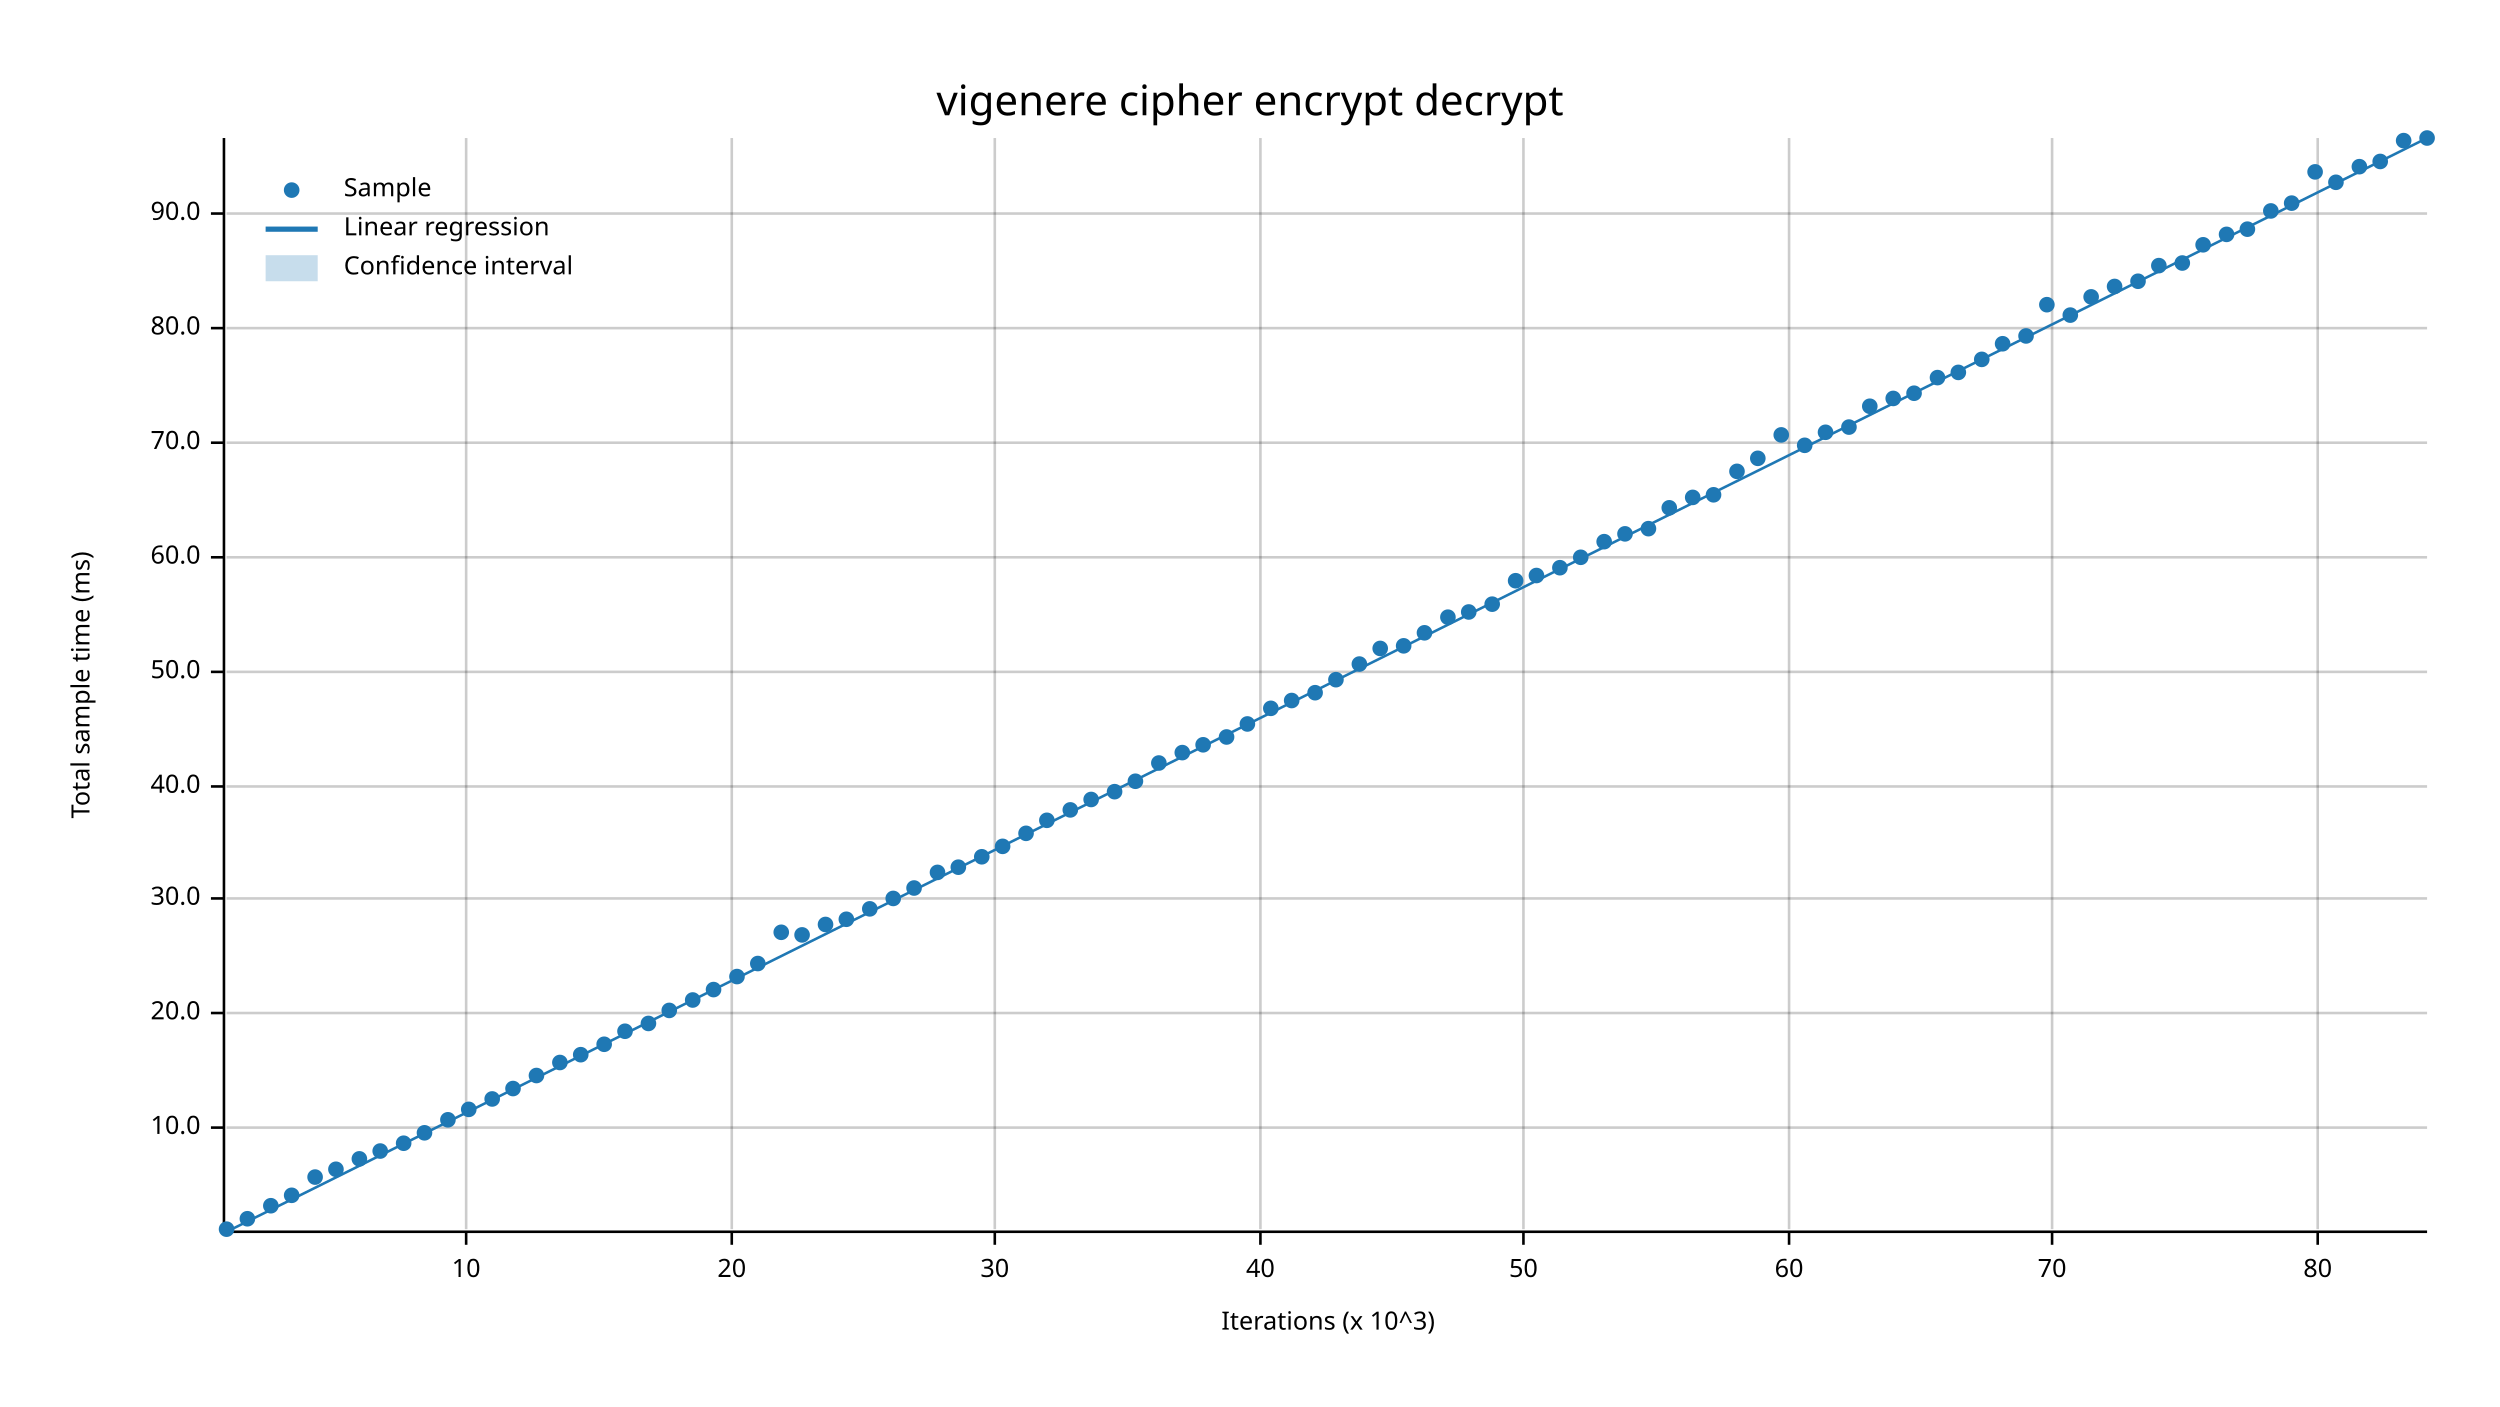
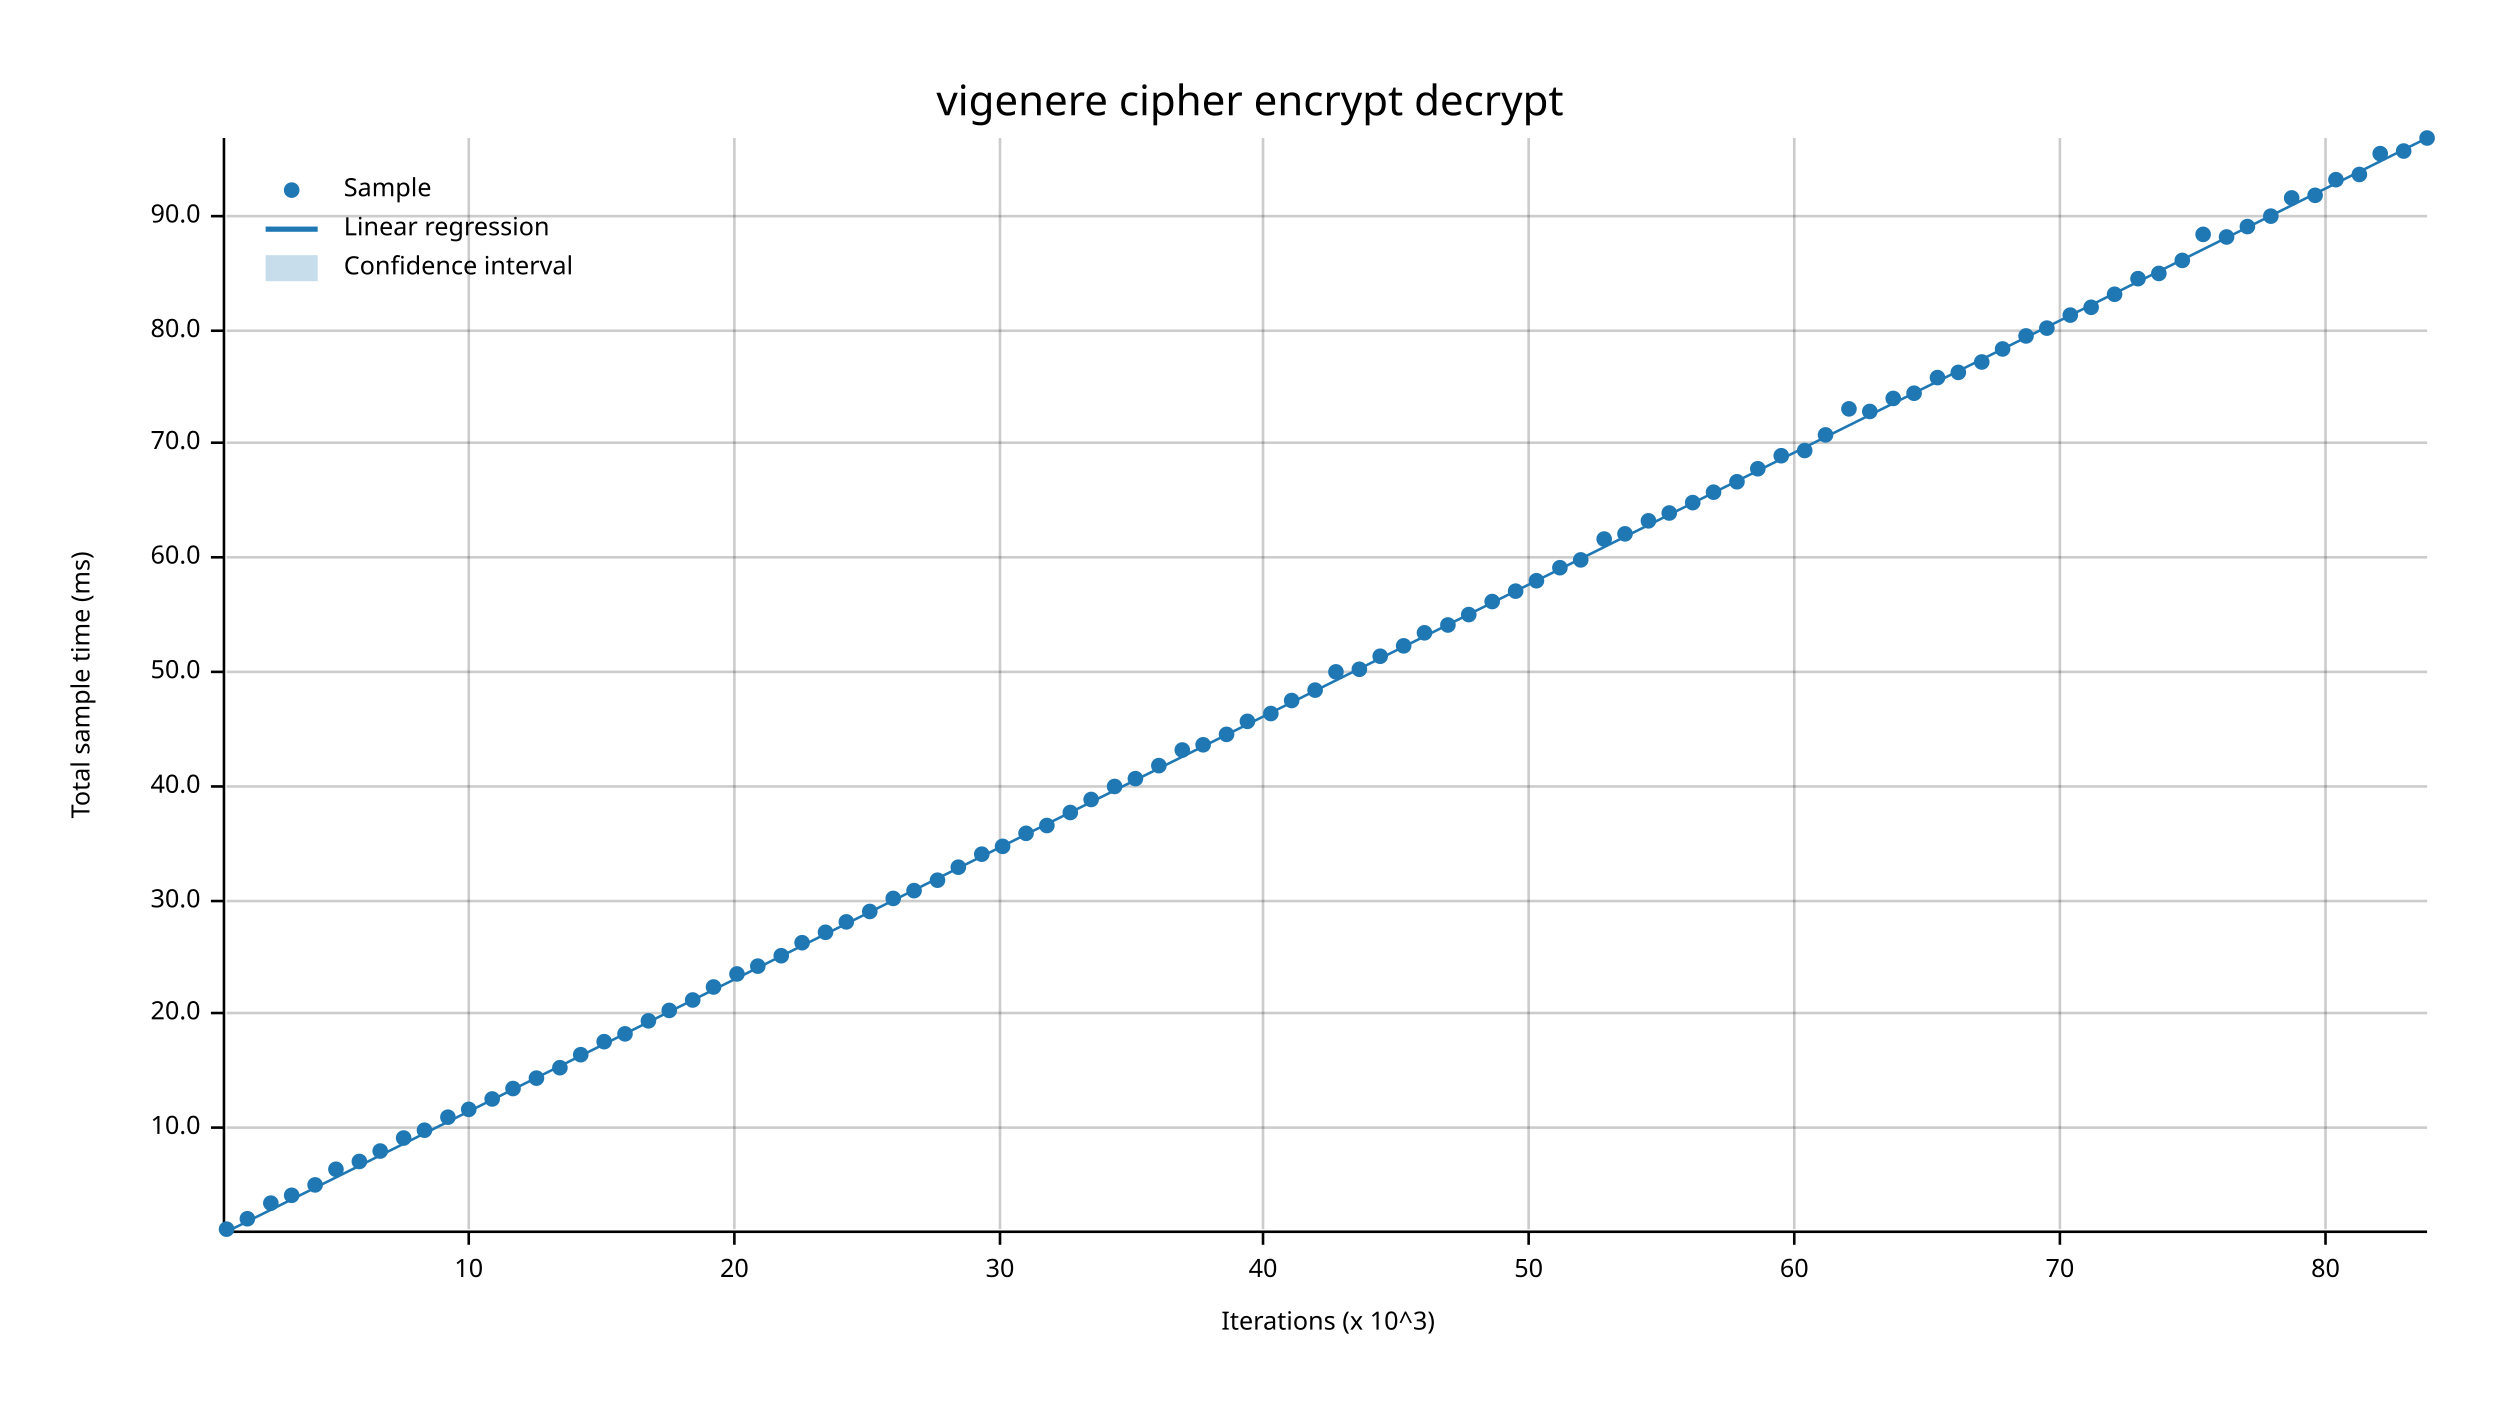
<svg xmlns="http://www.w3.org/2000/svg" width="960" height="540" viewBox="0 0 960 540">
  <text x="480" y="32" dy="0.76em" text-anchor="middle" font-family="sans-serif" font-size="16.129" opacity="1" fill="#000000">
vigenere cipher encrypt decrypt
</text>
  <text x="27" y="263" dy="0.76em" text-anchor="middle" font-family="sans-serif" font-size="9.677" opacity="1" fill="#000000" transform="rotate(270, 27, 263)">
Total sample time (ms)
</text>
  <text x="510" y="513" dy="-0.5ex" text-anchor="middle" font-family="sans-serif" font-size="9.677" opacity="1" fill="#000000">
Iterations (x 10^3)
</text>
-   <line opacity="0.2" stroke="#000000" stroke-width="1" x1="179" y1="472" x2="179" y2="53" />
-   <line opacity="0.2" stroke="#000000" stroke-width="1" x1="281" y1="472" x2="281" y2="53" />
-   <line opacity="0.2" stroke="#000000" stroke-width="1" x1="382" y1="472" x2="382" y2="53" />
-   <line opacity="0.2" stroke="#000000" stroke-width="1" x1="484" y1="472" x2="484" y2="53" />
-   <line opacity="0.2" stroke="#000000" stroke-width="1" x1="585" y1="472" x2="585" y2="53" />
-   <line opacity="0.2" stroke="#000000" stroke-width="1" x1="687" y1="472" x2="687" y2="53" />
-   <line opacity="0.2" stroke="#000000" stroke-width="1" x1="788" y1="472" x2="788" y2="53" />
-   <line opacity="0.2" stroke="#000000" stroke-width="1" x1="890" y1="472" x2="890" y2="53" />
+   <line opacity="0.2" stroke="#000000" stroke-width="1" x1="180" y1="472" x2="180" y2="53" />
+   <line opacity="0.2" stroke="#000000" stroke-width="1" x1="282" y1="472" x2="282" y2="53" />
+   <line opacity="0.2" stroke="#000000" stroke-width="1" x1="384" y1="472" x2="384" y2="53" />
+   <line opacity="0.2" stroke="#000000" stroke-width="1" x1="485" y1="472" x2="485" y2="53" />
+   <line opacity="0.2" stroke="#000000" stroke-width="1" x1="587" y1="472" x2="587" y2="53" />
+   <line opacity="0.2" stroke="#000000" stroke-width="1" x1="689" y1="472" x2="689" y2="53" />
+   <line opacity="0.2" stroke="#000000" stroke-width="1" x1="791" y1="472" x2="791" y2="53" />
+   <line opacity="0.2" stroke="#000000" stroke-width="1" x1="893" y1="472" x2="893" y2="53" />
  <line opacity="0.2" stroke="#000000" stroke-width="1" x1="87" y1="433" x2="932" y2="433" />
  <line opacity="0.2" stroke="#000000" stroke-width="1" x1="87" y1="389" x2="932" y2="389" />
-   <line opacity="0.2" stroke="#000000" stroke-width="1" x1="87" y1="345" x2="932" y2="345" />
+   <line opacity="0.2" stroke="#000000" stroke-width="1" x1="87" y1="346" x2="932" y2="346" />
  <line opacity="0.2" stroke="#000000" stroke-width="1" x1="87" y1="302" x2="932" y2="302" />
  <line opacity="0.2" stroke="#000000" stroke-width="1" x1="87" y1="258" x2="932" y2="258" />
  <line opacity="0.2" stroke="#000000" stroke-width="1" x1="87" y1="214" x2="932" y2="214" />
  <line opacity="0.2" stroke="#000000" stroke-width="1" x1="87" y1="170" x2="932" y2="170" />
-   <line opacity="0.2" stroke="#000000" stroke-width="1" x1="87" y1="126" x2="932" y2="126" />
-   <line opacity="0.2" stroke="#000000" stroke-width="1" x1="87" y1="82" x2="932" y2="82" />
+   <line opacity="0.2" stroke="#000000" stroke-width="1" x1="87" y1="127" x2="932" y2="127" />
+   <line opacity="0.2" stroke="#000000" stroke-width="1" x1="87" y1="83" x2="932" y2="83" />
  <polyline fill="none" opacity="1" stroke="#000000" stroke-width="1" points="86,53 86,472 " />
  <text x="77" y="433" dy="0.5ex" text-anchor="end" font-family="sans-serif" font-size="9.677" opacity="1" fill="#000000">
10.0
</text>
  <polyline fill="none" opacity="1" stroke="#000000" stroke-width="1" points="81,433 86,433 " />
  <text x="77" y="389" dy="0.5ex" text-anchor="end" font-family="sans-serif" font-size="9.677" opacity="1" fill="#000000">
20.0
</text>
  <polyline fill="none" opacity="1" stroke="#000000" stroke-width="1" points="81,389 86,389 " />
-   <text x="77" y="345" dy="0.5ex" text-anchor="end" font-family="sans-serif" font-size="9.677" opacity="1" fill="#000000">
+   <text x="77" y="346" dy="0.5ex" text-anchor="end" font-family="sans-serif" font-size="9.677" opacity="1" fill="#000000">
30.0
</text>
-   <polyline fill="none" opacity="1" stroke="#000000" stroke-width="1" points="81,345 86,345 " />
+   <polyline fill="none" opacity="1" stroke="#000000" stroke-width="1" points="81,346 86,346 " />
  <text x="77" y="302" dy="0.5ex" text-anchor="end" font-family="sans-serif" font-size="9.677" opacity="1" fill="#000000">
40.0
</text>
  <polyline fill="none" opacity="1" stroke="#000000" stroke-width="1" points="81,302 86,302 " />
  <text x="77" y="258" dy="0.5ex" text-anchor="end" font-family="sans-serif" font-size="9.677" opacity="1" fill="#000000">
50.0
</text>
  <polyline fill="none" opacity="1" stroke="#000000" stroke-width="1" points="81,258 86,258 " />
  <text x="77" y="214" dy="0.5ex" text-anchor="end" font-family="sans-serif" font-size="9.677" opacity="1" fill="#000000">
60.0
</text>
  <polyline fill="none" opacity="1" stroke="#000000" stroke-width="1" points="81,214 86,214 " />
  <text x="77" y="170" dy="0.5ex" text-anchor="end" font-family="sans-serif" font-size="9.677" opacity="1" fill="#000000">
70.0
</text>
  <polyline fill="none" opacity="1" stroke="#000000" stroke-width="1" points="81,170 86,170 " />
-   <text x="77" y="126" dy="0.5ex" text-anchor="end" font-family="sans-serif" font-size="9.677" opacity="1" fill="#000000">
+   <text x="77" y="127" dy="0.5ex" text-anchor="end" font-family="sans-serif" font-size="9.677" opacity="1" fill="#000000">
80.0
</text>
-   <polyline fill="none" opacity="1" stroke="#000000" stroke-width="1" points="81,126 86,126 " />
-   <text x="77" y="82" dy="0.5ex" text-anchor="end" font-family="sans-serif" font-size="9.677" opacity="1" fill="#000000">
+   <polyline fill="none" opacity="1" stroke="#000000" stroke-width="1" points="81,127 86,127 " />
+   <text x="77" y="83" dy="0.5ex" text-anchor="end" font-family="sans-serif" font-size="9.677" opacity="1" fill="#000000">
90.0
</text>
-   <polyline fill="none" opacity="1" stroke="#000000" stroke-width="1" points="81,82 86,82 " />
+   <polyline fill="none" opacity="1" stroke="#000000" stroke-width="1" points="81,83 86,83 " />
  <polyline fill="none" opacity="1" stroke="#000000" stroke-width="1" points="87,473 932,473 " />
-   <text x="179" y="483" dy="0.76em" text-anchor="middle" font-family="sans-serif" font-size="9.677" opacity="1" fill="#000000">
+   <text x="180" y="483" dy="0.76em" text-anchor="middle" font-family="sans-serif" font-size="9.677" opacity="1" fill="#000000">
10
</text>
-   <polyline fill="none" opacity="1" stroke="#000000" stroke-width="1" points="179,473 179,478 " />
-   <text x="281" y="483" dy="0.76em" text-anchor="middle" font-family="sans-serif" font-size="9.677" opacity="1" fill="#000000">
+   <polyline fill="none" opacity="1" stroke="#000000" stroke-width="1" points="180,473 180,478 " />
+   <text x="282" y="483" dy="0.76em" text-anchor="middle" font-family="sans-serif" font-size="9.677" opacity="1" fill="#000000">
20
</text>
-   <polyline fill="none" opacity="1" stroke="#000000" stroke-width="1" points="281,473 281,478 " />
-   <text x="382" y="483" dy="0.76em" text-anchor="middle" font-family="sans-serif" font-size="9.677" opacity="1" fill="#000000">
+   <polyline fill="none" opacity="1" stroke="#000000" stroke-width="1" points="282,473 282,478 " />
+   <text x="384" y="483" dy="0.76em" text-anchor="middle" font-family="sans-serif" font-size="9.677" opacity="1" fill="#000000">
30
</text>
-   <polyline fill="none" opacity="1" stroke="#000000" stroke-width="1" points="382,473 382,478 " />
-   <text x="484" y="483" dy="0.76em" text-anchor="middle" font-family="sans-serif" font-size="9.677" opacity="1" fill="#000000">
+   <polyline fill="none" opacity="1" stroke="#000000" stroke-width="1" points="384,473 384,478 " />
+   <text x="485" y="483" dy="0.76em" text-anchor="middle" font-family="sans-serif" font-size="9.677" opacity="1" fill="#000000">
40
</text>
-   <polyline fill="none" opacity="1" stroke="#000000" stroke-width="1" points="484,473 484,478 " />
-   <text x="585" y="483" dy="0.76em" text-anchor="middle" font-family="sans-serif" font-size="9.677" opacity="1" fill="#000000">
+   <polyline fill="none" opacity="1" stroke="#000000" stroke-width="1" points="485,473 485,478 " />
+   <text x="587" y="483" dy="0.76em" text-anchor="middle" font-family="sans-serif" font-size="9.677" opacity="1" fill="#000000">
50
</text>
-   <polyline fill="none" opacity="1" stroke="#000000" stroke-width="1" points="585,473 585,478 " />
-   <text x="687" y="483" dy="0.76em" text-anchor="middle" font-family="sans-serif" font-size="9.677" opacity="1" fill="#000000">
+   <polyline fill="none" opacity="1" stroke="#000000" stroke-width="1" points="587,473 587,478 " />
+   <text x="689" y="483" dy="0.76em" text-anchor="middle" font-family="sans-serif" font-size="9.677" opacity="1" fill="#000000">
60
</text>
-   <polyline fill="none" opacity="1" stroke="#000000" stroke-width="1" points="687,473 687,478 " />
-   <text x="788" y="483" dy="0.76em" text-anchor="middle" font-family="sans-serif" font-size="9.677" opacity="1" fill="#000000">
+   <polyline fill="none" opacity="1" stroke="#000000" stroke-width="1" points="689,473 689,478 " />
+   <text x="791" y="483" dy="0.76em" text-anchor="middle" font-family="sans-serif" font-size="9.677" opacity="1" fill="#000000">
70
</text>
-   <polyline fill="none" opacity="1" stroke="#000000" stroke-width="1" points="788,473 788,478 " />
-   <text x="890" y="483" dy="0.76em" text-anchor="middle" font-family="sans-serif" font-size="9.677" opacity="1" fill="#000000">
+   <polyline fill="none" opacity="1" stroke="#000000" stroke-width="1" points="791,473 791,478 " />
+   <text x="893" y="483" dy="0.76em" text-anchor="middle" font-family="sans-serif" font-size="9.677" opacity="1" fill="#000000">
80
</text>
-   <polyline fill="none" opacity="1" stroke="#000000" stroke-width="1" points="890,473 890,478 " />
+   <polyline fill="none" opacity="1" stroke="#000000" stroke-width="1" points="893,473 893,478 " />
  <circle cx="87" cy="472" r="3" opacity="1" fill="#1F78B4" stroke="none" stroke-width="1" />
  <circle cx="95" cy="468" r="3" opacity="1" fill="#1F78B4" stroke="none" stroke-width="1" />
-   <circle cx="104" cy="463" r="3" opacity="1" fill="#1F78B4" stroke="none" stroke-width="1" />
+   <circle cx="104" cy="462" r="3" opacity="1" fill="#1F78B4" stroke="none" stroke-width="1" />
  <circle cx="112" cy="459" r="3" opacity="1" fill="#1F78B4" stroke="none" stroke-width="1" />
-   <circle cx="121" cy="452" r="3" opacity="1" fill="#1F78B4" stroke="none" stroke-width="1" />
+   <circle cx="121" cy="455" r="3" opacity="1" fill="#1F78B4" stroke="none" stroke-width="1" />
  <circle cx="129" cy="449" r="3" opacity="1" fill="#1F78B4" stroke="none" stroke-width="1" />
-   <circle cx="138" cy="445" r="3" opacity="1" fill="#1F78B4" stroke="none" stroke-width="1" />
+   <circle cx="138" cy="446" r="3" opacity="1" fill="#1F78B4" stroke="none" stroke-width="1" />
  <circle cx="146" cy="442" r="3" opacity="1" fill="#1F78B4" stroke="none" stroke-width="1" />
-   <circle cx="155" cy="439" r="3" opacity="1" fill="#1F78B4" stroke="none" stroke-width="1" />
-   <circle cx="163" cy="435" r="3" opacity="1" fill="#1F78B4" stroke="none" stroke-width="1" />
-   <circle cx="172" cy="430" r="3" opacity="1" fill="#1F78B4" stroke="none" stroke-width="1" />
+   <circle cx="155" cy="437" r="3" opacity="1" fill="#1F78B4" stroke="none" stroke-width="1" />
+   <circle cx="163" cy="434" r="3" opacity="1" fill="#1F78B4" stroke="none" stroke-width="1" />
+   <circle cx="172" cy="429" r="3" opacity="1" fill="#1F78B4" stroke="none" stroke-width="1" />
  <circle cx="180" cy="426" r="3" opacity="1" fill="#1F78B4" stroke="none" stroke-width="1" />
  <circle cx="189" cy="422" r="3" opacity="1" fill="#1F78B4" stroke="none" stroke-width="1" />
  <circle cx="197" cy="418" r="3" opacity="1" fill="#1F78B4" stroke="none" stroke-width="1" />
-   <circle cx="206" cy="413" r="3" opacity="1" fill="#1F78B4" stroke="none" stroke-width="1" />
-   <circle cx="215" cy="408" r="3" opacity="1" fill="#1F78B4" stroke="none" stroke-width="1" />
+   <circle cx="206" cy="414" r="3" opacity="1" fill="#1F78B4" stroke="none" stroke-width="1" />
+   <circle cx="215" cy="410" r="3" opacity="1" fill="#1F78B4" stroke="none" stroke-width="1" />
  <circle cx="223" cy="405" r="3" opacity="1" fill="#1F78B4" stroke="none" stroke-width="1" />
-   <circle cx="232" cy="401" r="3" opacity="1" fill="#1F78B4" stroke="none" stroke-width="1" />
-   <circle cx="240" cy="396" r="3" opacity="1" fill="#1F78B4" stroke="none" stroke-width="1" />
-   <circle cx="249" cy="393" r="3" opacity="1" fill="#1F78B4" stroke="none" stroke-width="1" />
+   <circle cx="232" cy="400" r="3" opacity="1" fill="#1F78B4" stroke="none" stroke-width="1" />
+   <circle cx="240" cy="397" r="3" opacity="1" fill="#1F78B4" stroke="none" stroke-width="1" />
+   <circle cx="249" cy="392" r="3" opacity="1" fill="#1F78B4" stroke="none" stroke-width="1" />
  <circle cx="257" cy="388" r="3" opacity="1" fill="#1F78B4" stroke="none" stroke-width="1" />
  <circle cx="266" cy="384" r="3" opacity="1" fill="#1F78B4" stroke="none" stroke-width="1" />
-   <circle cx="274" cy="380" r="3" opacity="1" fill="#1F78B4" stroke="none" stroke-width="1" />
-   <circle cx="283" cy="375" r="3" opacity="1" fill="#1F78B4" stroke="none" stroke-width="1" />
-   <circle cx="291" cy="370" r="3" opacity="1" fill="#1F78B4" stroke="none" stroke-width="1" />
-   <circle cx="300" cy="358" r="3" opacity="1" fill="#1F78B4" stroke="none" stroke-width="1" />
-   <circle cx="308" cy="359" r="3" opacity="1" fill="#1F78B4" stroke="none" stroke-width="1" />
-   <circle cx="317" cy="355" r="3" opacity="1" fill="#1F78B4" stroke="none" stroke-width="1" />
-   <circle cx="325" cy="353" r="3" opacity="1" fill="#1F78B4" stroke="none" stroke-width="1" />
-   <circle cx="334" cy="349" r="3" opacity="1" fill="#1F78B4" stroke="none" stroke-width="1" />
+   <circle cx="274" cy="379" r="3" opacity="1" fill="#1F78B4" stroke="none" stroke-width="1" />
+   <circle cx="283" cy="374" r="3" opacity="1" fill="#1F78B4" stroke="none" stroke-width="1" />
+   <circle cx="291" cy="371" r="3" opacity="1" fill="#1F78B4" stroke="none" stroke-width="1" />
+   <circle cx="300" cy="367" r="3" opacity="1" fill="#1F78B4" stroke="none" stroke-width="1" />
+   <circle cx="308" cy="362" r="3" opacity="1" fill="#1F78B4" stroke="none" stroke-width="1" />
+   <circle cx="317" cy="358" r="3" opacity="1" fill="#1F78B4" stroke="none" stroke-width="1" />
+   <circle cx="325" cy="354" r="3" opacity="1" fill="#1F78B4" stroke="none" stroke-width="1" />
+   <circle cx="334" cy="350" r="3" opacity="1" fill="#1F78B4" stroke="none" stroke-width="1" />
  <circle cx="343" cy="345" r="3" opacity="1" fill="#1F78B4" stroke="none" stroke-width="1" />
-   <circle cx="351" cy="341" r="3" opacity="1" fill="#1F78B4" stroke="none" stroke-width="1" />
-   <circle cx="360" cy="335" r="3" opacity="1" fill="#1F78B4" stroke="none" stroke-width="1" />
+   <circle cx="351" cy="342" r="3" opacity="1" fill="#1F78B4" stroke="none" stroke-width="1" />
+   <circle cx="360" cy="338" r="3" opacity="1" fill="#1F78B4" stroke="none" stroke-width="1" />
  <circle cx="368" cy="333" r="3" opacity="1" fill="#1F78B4" stroke="none" stroke-width="1" />
-   <circle cx="377" cy="329" r="3" opacity="1" fill="#1F78B4" stroke="none" stroke-width="1" />
+   <circle cx="377" cy="328" r="3" opacity="1" fill="#1F78B4" stroke="none" stroke-width="1" />
  <circle cx="385" cy="325" r="3" opacity="1" fill="#1F78B4" stroke="none" stroke-width="1" />
  <circle cx="394" cy="320" r="3" opacity="1" fill="#1F78B4" stroke="none" stroke-width="1" />
-   <circle cx="402" cy="315" r="3" opacity="1" fill="#1F78B4" stroke="none" stroke-width="1" />
-   <circle cx="411" cy="311" r="3" opacity="1" fill="#1F78B4" stroke="none" stroke-width="1" />
+   <circle cx="402" cy="317" r="3" opacity="1" fill="#1F78B4" stroke="none" stroke-width="1" />
+   <circle cx="411" cy="312" r="3" opacity="1" fill="#1F78B4" stroke="none" stroke-width="1" />
  <circle cx="419" cy="307" r="3" opacity="1" fill="#1F78B4" stroke="none" stroke-width="1" />
-   <circle cx="428" cy="304" r="3" opacity="1" fill="#1F78B4" stroke="none" stroke-width="1" />
-   <circle cx="436" cy="300" r="3" opacity="1" fill="#1F78B4" stroke="none" stroke-width="1" />
-   <circle cx="445" cy="293" r="3" opacity="1" fill="#1F78B4" stroke="none" stroke-width="1" />
-   <circle cx="454" cy="289" r="3" opacity="1" fill="#1F78B4" stroke="none" stroke-width="1" />
+   <circle cx="428" cy="302" r="3" opacity="1" fill="#1F78B4" stroke="none" stroke-width="1" />
+   <circle cx="436" cy="299" r="3" opacity="1" fill="#1F78B4" stroke="none" stroke-width="1" />
+   <circle cx="445" cy="294" r="3" opacity="1" fill="#1F78B4" stroke="none" stroke-width="1" />
+   <circle cx="454" cy="288" r="3" opacity="1" fill="#1F78B4" stroke="none" stroke-width="1" />
  <circle cx="462" cy="286" r="3" opacity="1" fill="#1F78B4" stroke="none" stroke-width="1" />
-   <circle cx="471" cy="283" r="3" opacity="1" fill="#1F78B4" stroke="none" stroke-width="1" />
-   <circle cx="479" cy="278" r="3" opacity="1" fill="#1F78B4" stroke="none" stroke-width="1" />
-   <circle cx="488" cy="272" r="3" opacity="1" fill="#1F78B4" stroke="none" stroke-width="1" />
+   <circle cx="471" cy="282" r="3" opacity="1" fill="#1F78B4" stroke="none" stroke-width="1" />
+   <circle cx="479" cy="277" r="3" opacity="1" fill="#1F78B4" stroke="none" stroke-width="1" />
+   <circle cx="488" cy="274" r="3" opacity="1" fill="#1F78B4" stroke="none" stroke-width="1" />
  <circle cx="496" cy="269" r="3" opacity="1" fill="#1F78B4" stroke="none" stroke-width="1" />
-   <circle cx="505" cy="266" r="3" opacity="1" fill="#1F78B4" stroke="none" stroke-width="1" />
-   <circle cx="513" cy="261" r="3" opacity="1" fill="#1F78B4" stroke="none" stroke-width="1" />
-   <circle cx="522" cy="255" r="3" opacity="1" fill="#1F78B4" stroke="none" stroke-width="1" />
-   <circle cx="530" cy="249" r="3" opacity="1" fill="#1F78B4" stroke="none" stroke-width="1" />
+   <circle cx="505" cy="265" r="3" opacity="1" fill="#1F78B4" stroke="none" stroke-width="1" />
+   <circle cx="513" cy="258" r="3" opacity="1" fill="#1F78B4" stroke="none" stroke-width="1" />
+   <circle cx="522" cy="257" r="3" opacity="1" fill="#1F78B4" stroke="none" stroke-width="1" />
+   <circle cx="530" cy="252" r="3" opacity="1" fill="#1F78B4" stroke="none" stroke-width="1" />
  <circle cx="539" cy="248" r="3" opacity="1" fill="#1F78B4" stroke="none" stroke-width="1" />
  <circle cx="547" cy="243" r="3" opacity="1" fill="#1F78B4" stroke="none" stroke-width="1" />
-   <circle cx="556" cy="237" r="3" opacity="1" fill="#1F78B4" stroke="none" stroke-width="1" />
-   <circle cx="564" cy="235" r="3" opacity="1" fill="#1F78B4" stroke="none" stroke-width="1" />
-   <circle cx="573" cy="232" r="3" opacity="1" fill="#1F78B4" stroke="none" stroke-width="1" />
-   <circle cx="582" cy="223" r="3" opacity="1" fill="#1F78B4" stroke="none" stroke-width="1" />
-   <circle cx="590" cy="221" r="3" opacity="1" fill="#1F78B4" stroke="none" stroke-width="1" />
+   <circle cx="556" cy="240" r="3" opacity="1" fill="#1F78B4" stroke="none" stroke-width="1" />
+   <circle cx="564" cy="236" r="3" opacity="1" fill="#1F78B4" stroke="none" stroke-width="1" />
+   <circle cx="573" cy="231" r="3" opacity="1" fill="#1F78B4" stroke="none" stroke-width="1" />
+   <circle cx="582" cy="227" r="3" opacity="1" fill="#1F78B4" stroke="none" stroke-width="1" />
+   <circle cx="590" cy="223" r="3" opacity="1" fill="#1F78B4" stroke="none" stroke-width="1" />
  <circle cx="599" cy="218" r="3" opacity="1" fill="#1F78B4" stroke="none" stroke-width="1" />
-   <circle cx="607" cy="214" r="3" opacity="1" fill="#1F78B4" stroke="none" stroke-width="1" />
-   <circle cx="616" cy="208" r="3" opacity="1" fill="#1F78B4" stroke="none" stroke-width="1" />
+   <circle cx="607" cy="215" r="3" opacity="1" fill="#1F78B4" stroke="none" stroke-width="1" />
+   <circle cx="616" cy="207" r="3" opacity="1" fill="#1F78B4" stroke="none" stroke-width="1" />
  <circle cx="624" cy="205" r="3" opacity="1" fill="#1F78B4" stroke="none" stroke-width="1" />
-   <circle cx="633" cy="203" r="3" opacity="1" fill="#1F78B4" stroke="none" stroke-width="1" />
-   <circle cx="641" cy="195" r="3" opacity="1" fill="#1F78B4" stroke="none" stroke-width="1" />
-   <circle cx="650" cy="191" r="3" opacity="1" fill="#1F78B4" stroke="none" stroke-width="1" />
-   <circle cx="658" cy="190" r="3" opacity="1" fill="#1F78B4" stroke="none" stroke-width="1" />
-   <circle cx="667" cy="181" r="3" opacity="1" fill="#1F78B4" stroke="none" stroke-width="1" />
-   <circle cx="675" cy="176" r="3" opacity="1" fill="#1F78B4" stroke="none" stroke-width="1" />
-   <circle cx="684" cy="167" r="3" opacity="1" fill="#1F78B4" stroke="none" stroke-width="1" />
-   <circle cx="693" cy="171" r="3" opacity="1" fill="#1F78B4" stroke="none" stroke-width="1" />
-   <circle cx="701" cy="166" r="3" opacity="1" fill="#1F78B4" stroke="none" stroke-width="1" />
-   <circle cx="710" cy="164" r="3" opacity="1" fill="#1F78B4" stroke="none" stroke-width="1" />
-   <circle cx="718" cy="156" r="3" opacity="1" fill="#1F78B4" stroke="none" stroke-width="1" />
+   <circle cx="633" cy="200" r="3" opacity="1" fill="#1F78B4" stroke="none" stroke-width="1" />
+   <circle cx="641" cy="197" r="3" opacity="1" fill="#1F78B4" stroke="none" stroke-width="1" />
+   <circle cx="650" cy="193" r="3" opacity="1" fill="#1F78B4" stroke="none" stroke-width="1" />
+   <circle cx="658" cy="189" r="3" opacity="1" fill="#1F78B4" stroke="none" stroke-width="1" />
+   <circle cx="667" cy="185" r="3" opacity="1" fill="#1F78B4" stroke="none" stroke-width="1" />
+   <circle cx="675" cy="180" r="3" opacity="1" fill="#1F78B4" stroke="none" stroke-width="1" />
+   <circle cx="684" cy="175" r="3" opacity="1" fill="#1F78B4" stroke="none" stroke-width="1" />
+   <circle cx="693" cy="173" r="3" opacity="1" fill="#1F78B4" stroke="none" stroke-width="1" />
+   <circle cx="701" cy="167" r="3" opacity="1" fill="#1F78B4" stroke="none" stroke-width="1" />
+   <circle cx="710" cy="157" r="3" opacity="1" fill="#1F78B4" stroke="none" stroke-width="1" />
+   <circle cx="718" cy="158" r="3" opacity="1" fill="#1F78B4" stroke="none" stroke-width="1" />
  <circle cx="727" cy="153" r="3" opacity="1" fill="#1F78B4" stroke="none" stroke-width="1" />
  <circle cx="735" cy="151" r="3" opacity="1" fill="#1F78B4" stroke="none" stroke-width="1" />
  <circle cx="744" cy="145" r="3" opacity="1" fill="#1F78B4" stroke="none" stroke-width="1" />
  <circle cx="752" cy="143" r="3" opacity="1" fill="#1F78B4" stroke="none" stroke-width="1" />
-   <circle cx="761" cy="138" r="3" opacity="1" fill="#1F78B4" stroke="none" stroke-width="1" />
-   <circle cx="769" cy="132" r="3" opacity="1" fill="#1F78B4" stroke="none" stroke-width="1" />
+   <circle cx="761" cy="139" r="3" opacity="1" fill="#1F78B4" stroke="none" stroke-width="1" />
+   <circle cx="769" cy="134" r="3" opacity="1" fill="#1F78B4" stroke="none" stroke-width="1" />
  <circle cx="778" cy="129" r="3" opacity="1" fill="#1F78B4" stroke="none" stroke-width="1" />
-   <circle cx="786" cy="117" r="3" opacity="1" fill="#1F78B4" stroke="none" stroke-width="1" />
+   <circle cx="786" cy="126" r="3" opacity="1" fill="#1F78B4" stroke="none" stroke-width="1" />
  <circle cx="795" cy="121" r="3" opacity="1" fill="#1F78B4" stroke="none" stroke-width="1" />
-   <circle cx="803" cy="114" r="3" opacity="1" fill="#1F78B4" stroke="none" stroke-width="1" />
-   <circle cx="812" cy="110" r="3" opacity="1" fill="#1F78B4" stroke="none" stroke-width="1" />
-   <circle cx="821" cy="108" r="3" opacity="1" fill="#1F78B4" stroke="none" stroke-width="1" />
-   <circle cx="829" cy="102" r="3" opacity="1" fill="#1F78B4" stroke="none" stroke-width="1" />
-   <circle cx="838" cy="101" r="3" opacity="1" fill="#1F78B4" stroke="none" stroke-width="1" />
-   <circle cx="846" cy="94" r="3" opacity="1" fill="#1F78B4" stroke="none" stroke-width="1" />
-   <circle cx="855" cy="90" r="3" opacity="1" fill="#1F78B4" stroke="none" stroke-width="1" />
-   <circle cx="863" cy="88" r="3" opacity="1" fill="#1F78B4" stroke="none" stroke-width="1" />
-   <circle cx="872" cy="81" r="3" opacity="1" fill="#1F78B4" stroke="none" stroke-width="1" />
-   <circle cx="880" cy="78" r="3" opacity="1" fill="#1F78B4" stroke="none" stroke-width="1" />
-   <circle cx="889" cy="66" r="3" opacity="1" fill="#1F78B4" stroke="none" stroke-width="1" />
-   <circle cx="897" cy="70" r="3" opacity="1" fill="#1F78B4" stroke="none" stroke-width="1" />
-   <circle cx="906" cy="64" r="3" opacity="1" fill="#1F78B4" stroke="none" stroke-width="1" />
-   <circle cx="914" cy="62" r="3" opacity="1" fill="#1F78B4" stroke="none" stroke-width="1" />
-   <circle cx="923" cy="54" r="3" opacity="1" fill="#1F78B4" stroke="none" stroke-width="1" />
+   <circle cx="803" cy="118" r="3" opacity="1" fill="#1F78B4" stroke="none" stroke-width="1" />
+   <circle cx="812" cy="113" r="3" opacity="1" fill="#1F78B4" stroke="none" stroke-width="1" />
+   <circle cx="821" cy="107" r="3" opacity="1" fill="#1F78B4" stroke="none" stroke-width="1" />
+   <circle cx="829" cy="105" r="3" opacity="1" fill="#1F78B4" stroke="none" stroke-width="1" />
+   <circle cx="838" cy="100" r="3" opacity="1" fill="#1F78B4" stroke="none" stroke-width="1" />
+   <circle cx="846" cy="90" r="3" opacity="1" fill="#1F78B4" stroke="none" stroke-width="1" />
+   <circle cx="855" cy="91" r="3" opacity="1" fill="#1F78B4" stroke="none" stroke-width="1" />
+   <circle cx="863" cy="87" r="3" opacity="1" fill="#1F78B4" stroke="none" stroke-width="1" />
+   <circle cx="872" cy="83" r="3" opacity="1" fill="#1F78B4" stroke="none" stroke-width="1" />
+   <circle cx="880" cy="76" r="3" opacity="1" fill="#1F78B4" stroke="none" stroke-width="1" />
+   <circle cx="889" cy="75" r="3" opacity="1" fill="#1F78B4" stroke="none" stroke-width="1" />
+   <circle cx="897" cy="69" r="3" opacity="1" fill="#1F78B4" stroke="none" stroke-width="1" />
+   <circle cx="906" cy="67" r="3" opacity="1" fill="#1F78B4" stroke="none" stroke-width="1" />
+   <circle cx="914" cy="59" r="3" opacity="1" fill="#1F78B4" stroke="none" stroke-width="1" />
+   <circle cx="923" cy="58" r="3" opacity="1" fill="#1F78B4" stroke="none" stroke-width="1" />
  <circle cx="932" cy="53" r="3" opacity="1" fill="#1F78B4" stroke="none" stroke-width="1" />
  <polyline fill="none" opacity="1" stroke="#1F78B4" stroke-width="1" points="87,473 932,53 " />
  <polygon opacity="0.25" fill="#1F78B4" points="87,473 932,53 932,53 " />
  <text x="132" y="68" dy="0.76em" text-anchor="start" font-family="sans-serif" font-size="9.677" opacity="1" fill="#000000">
Sample
</text>
  <text x="132" y="83" dy="0.76em" text-anchor="start" font-family="sans-serif" font-size="9.677" opacity="1" fill="#000000">
Linear regression
</text>
  <text x="132" y="98" dy="0.76em" text-anchor="start" font-family="sans-serif" font-size="9.677" opacity="1" fill="#000000">
Confidence interval
</text>
  <circle cx="112" cy="73" r="3" opacity="1" fill="#1F78B4" stroke="none" stroke-width="1" />
  <polyline fill="none" opacity="1" stroke="#1F78B4" stroke-width="2" points="102,88 122,88 " />
  <rect x="102" y="98" width="20" height="10" opacity="0.25" fill="#1F78B4" stroke="none" />
</svg>
